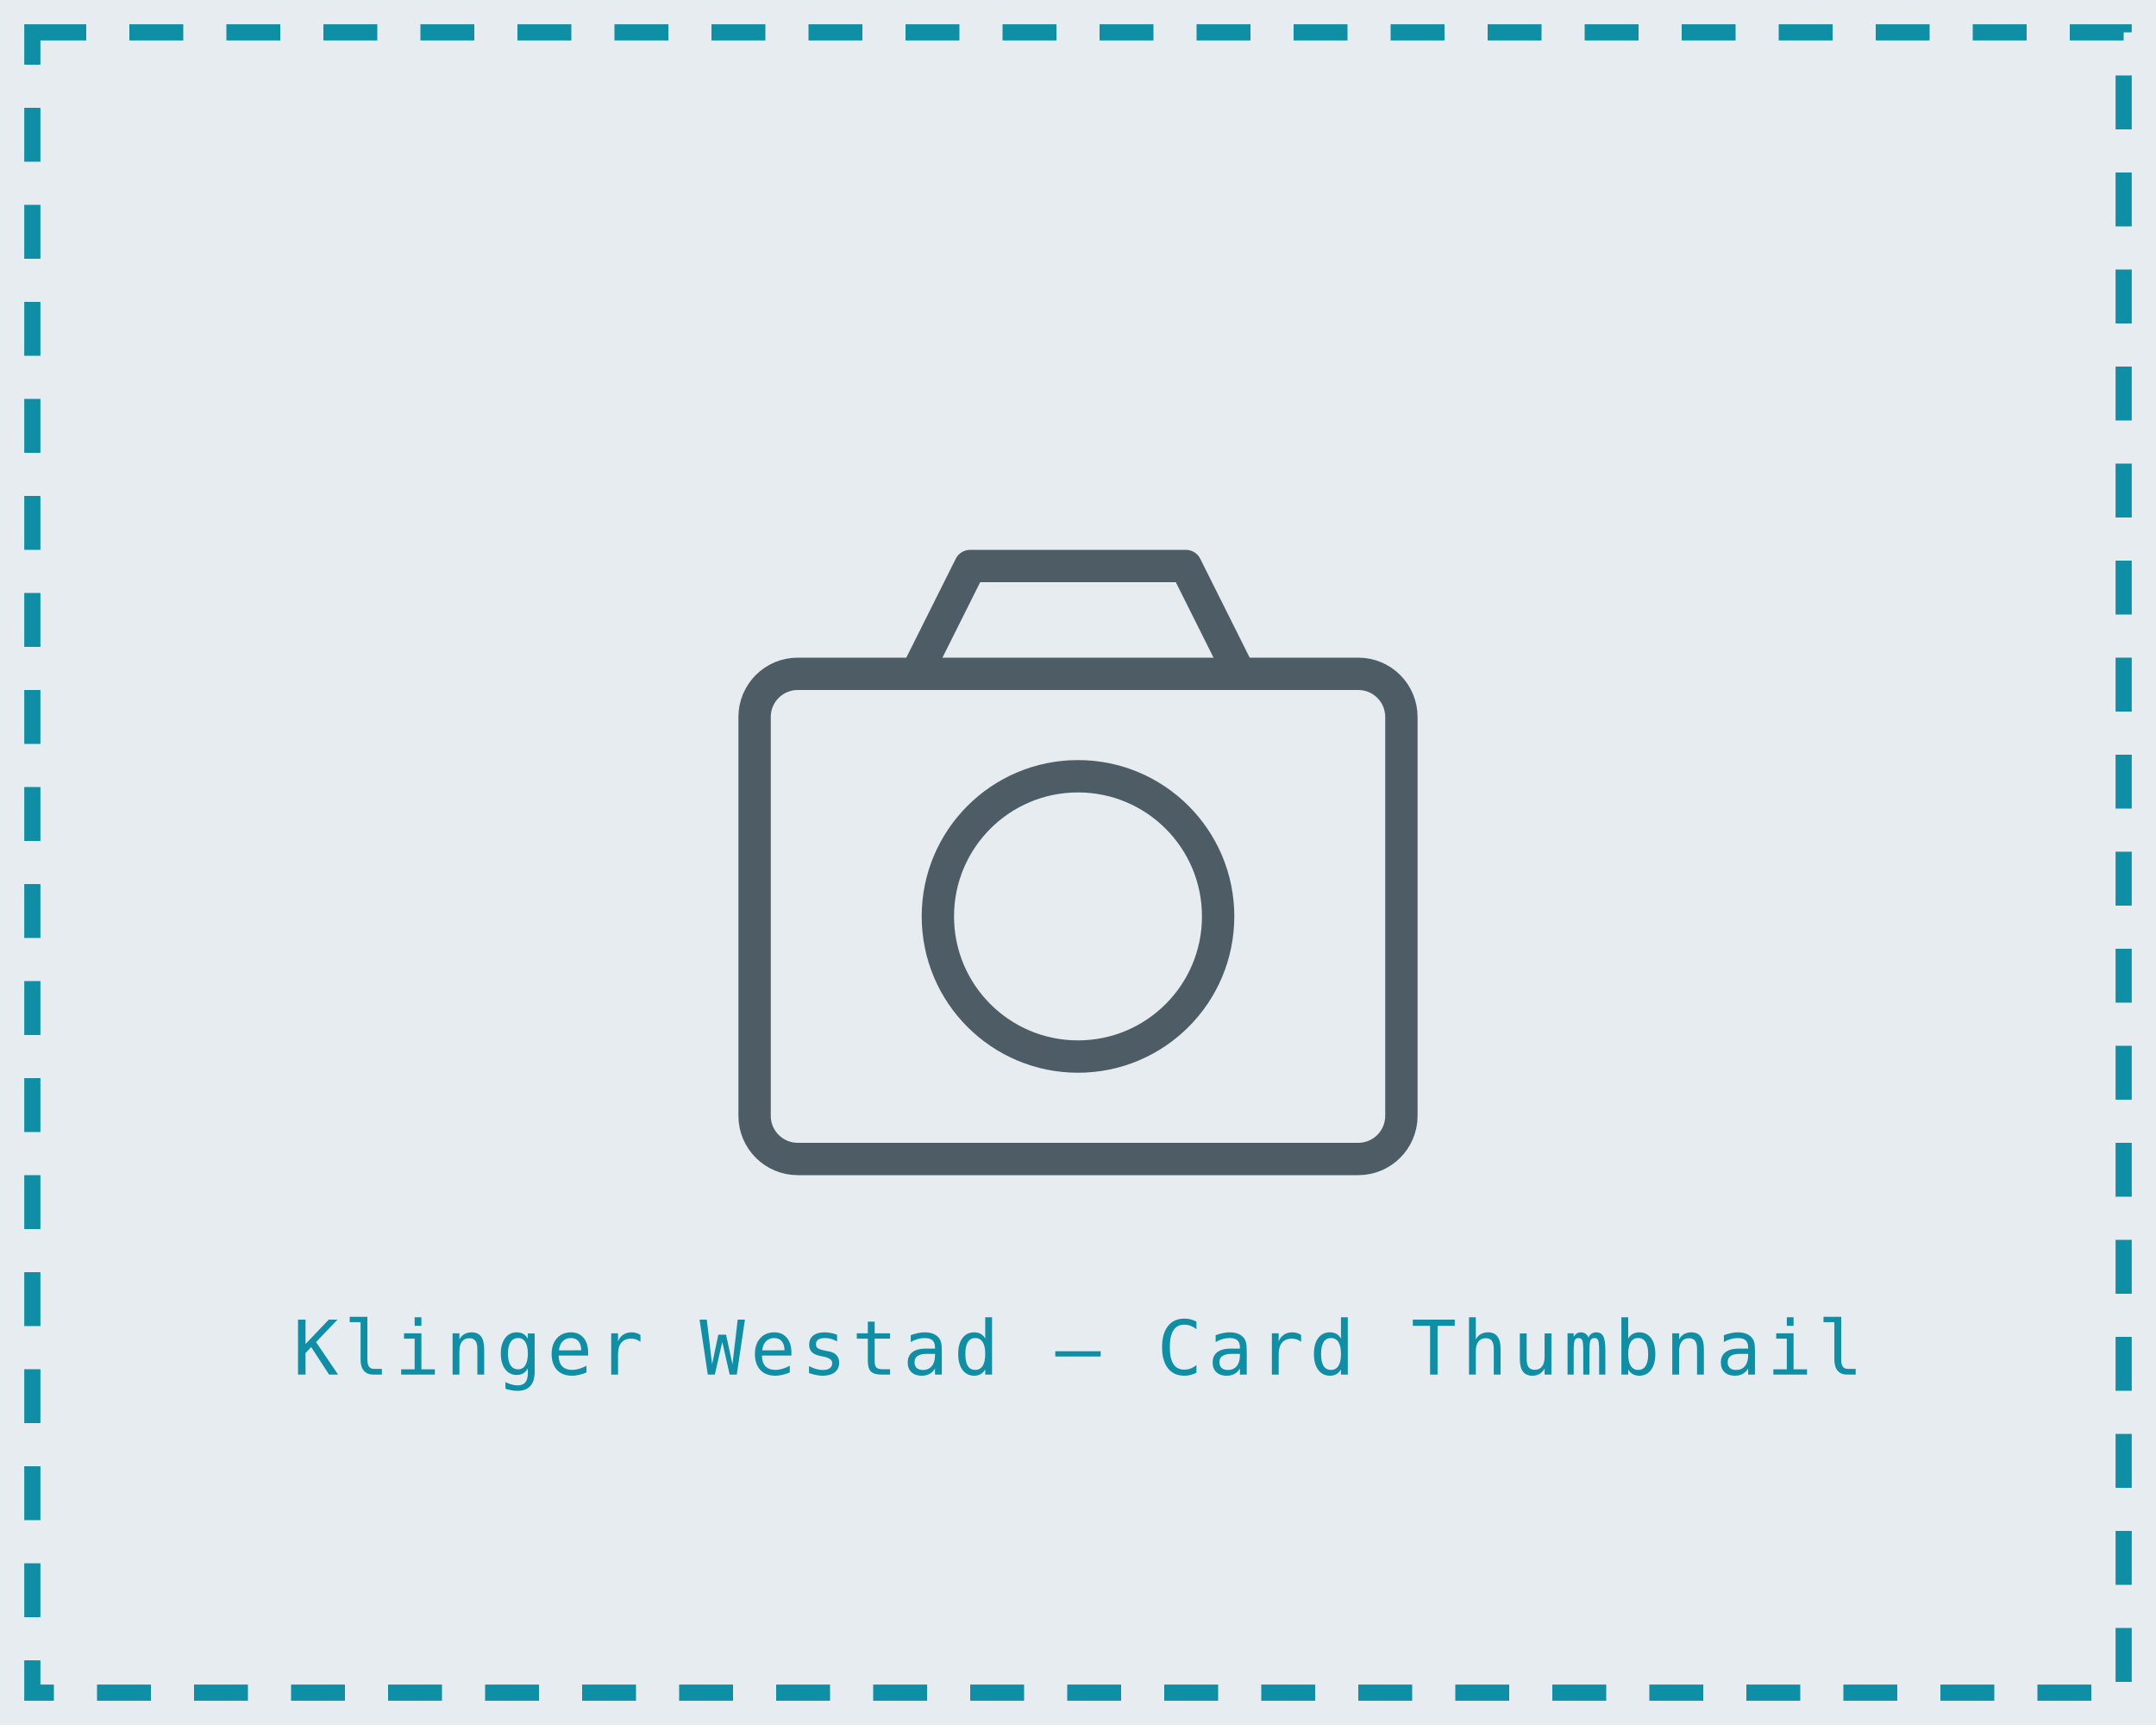
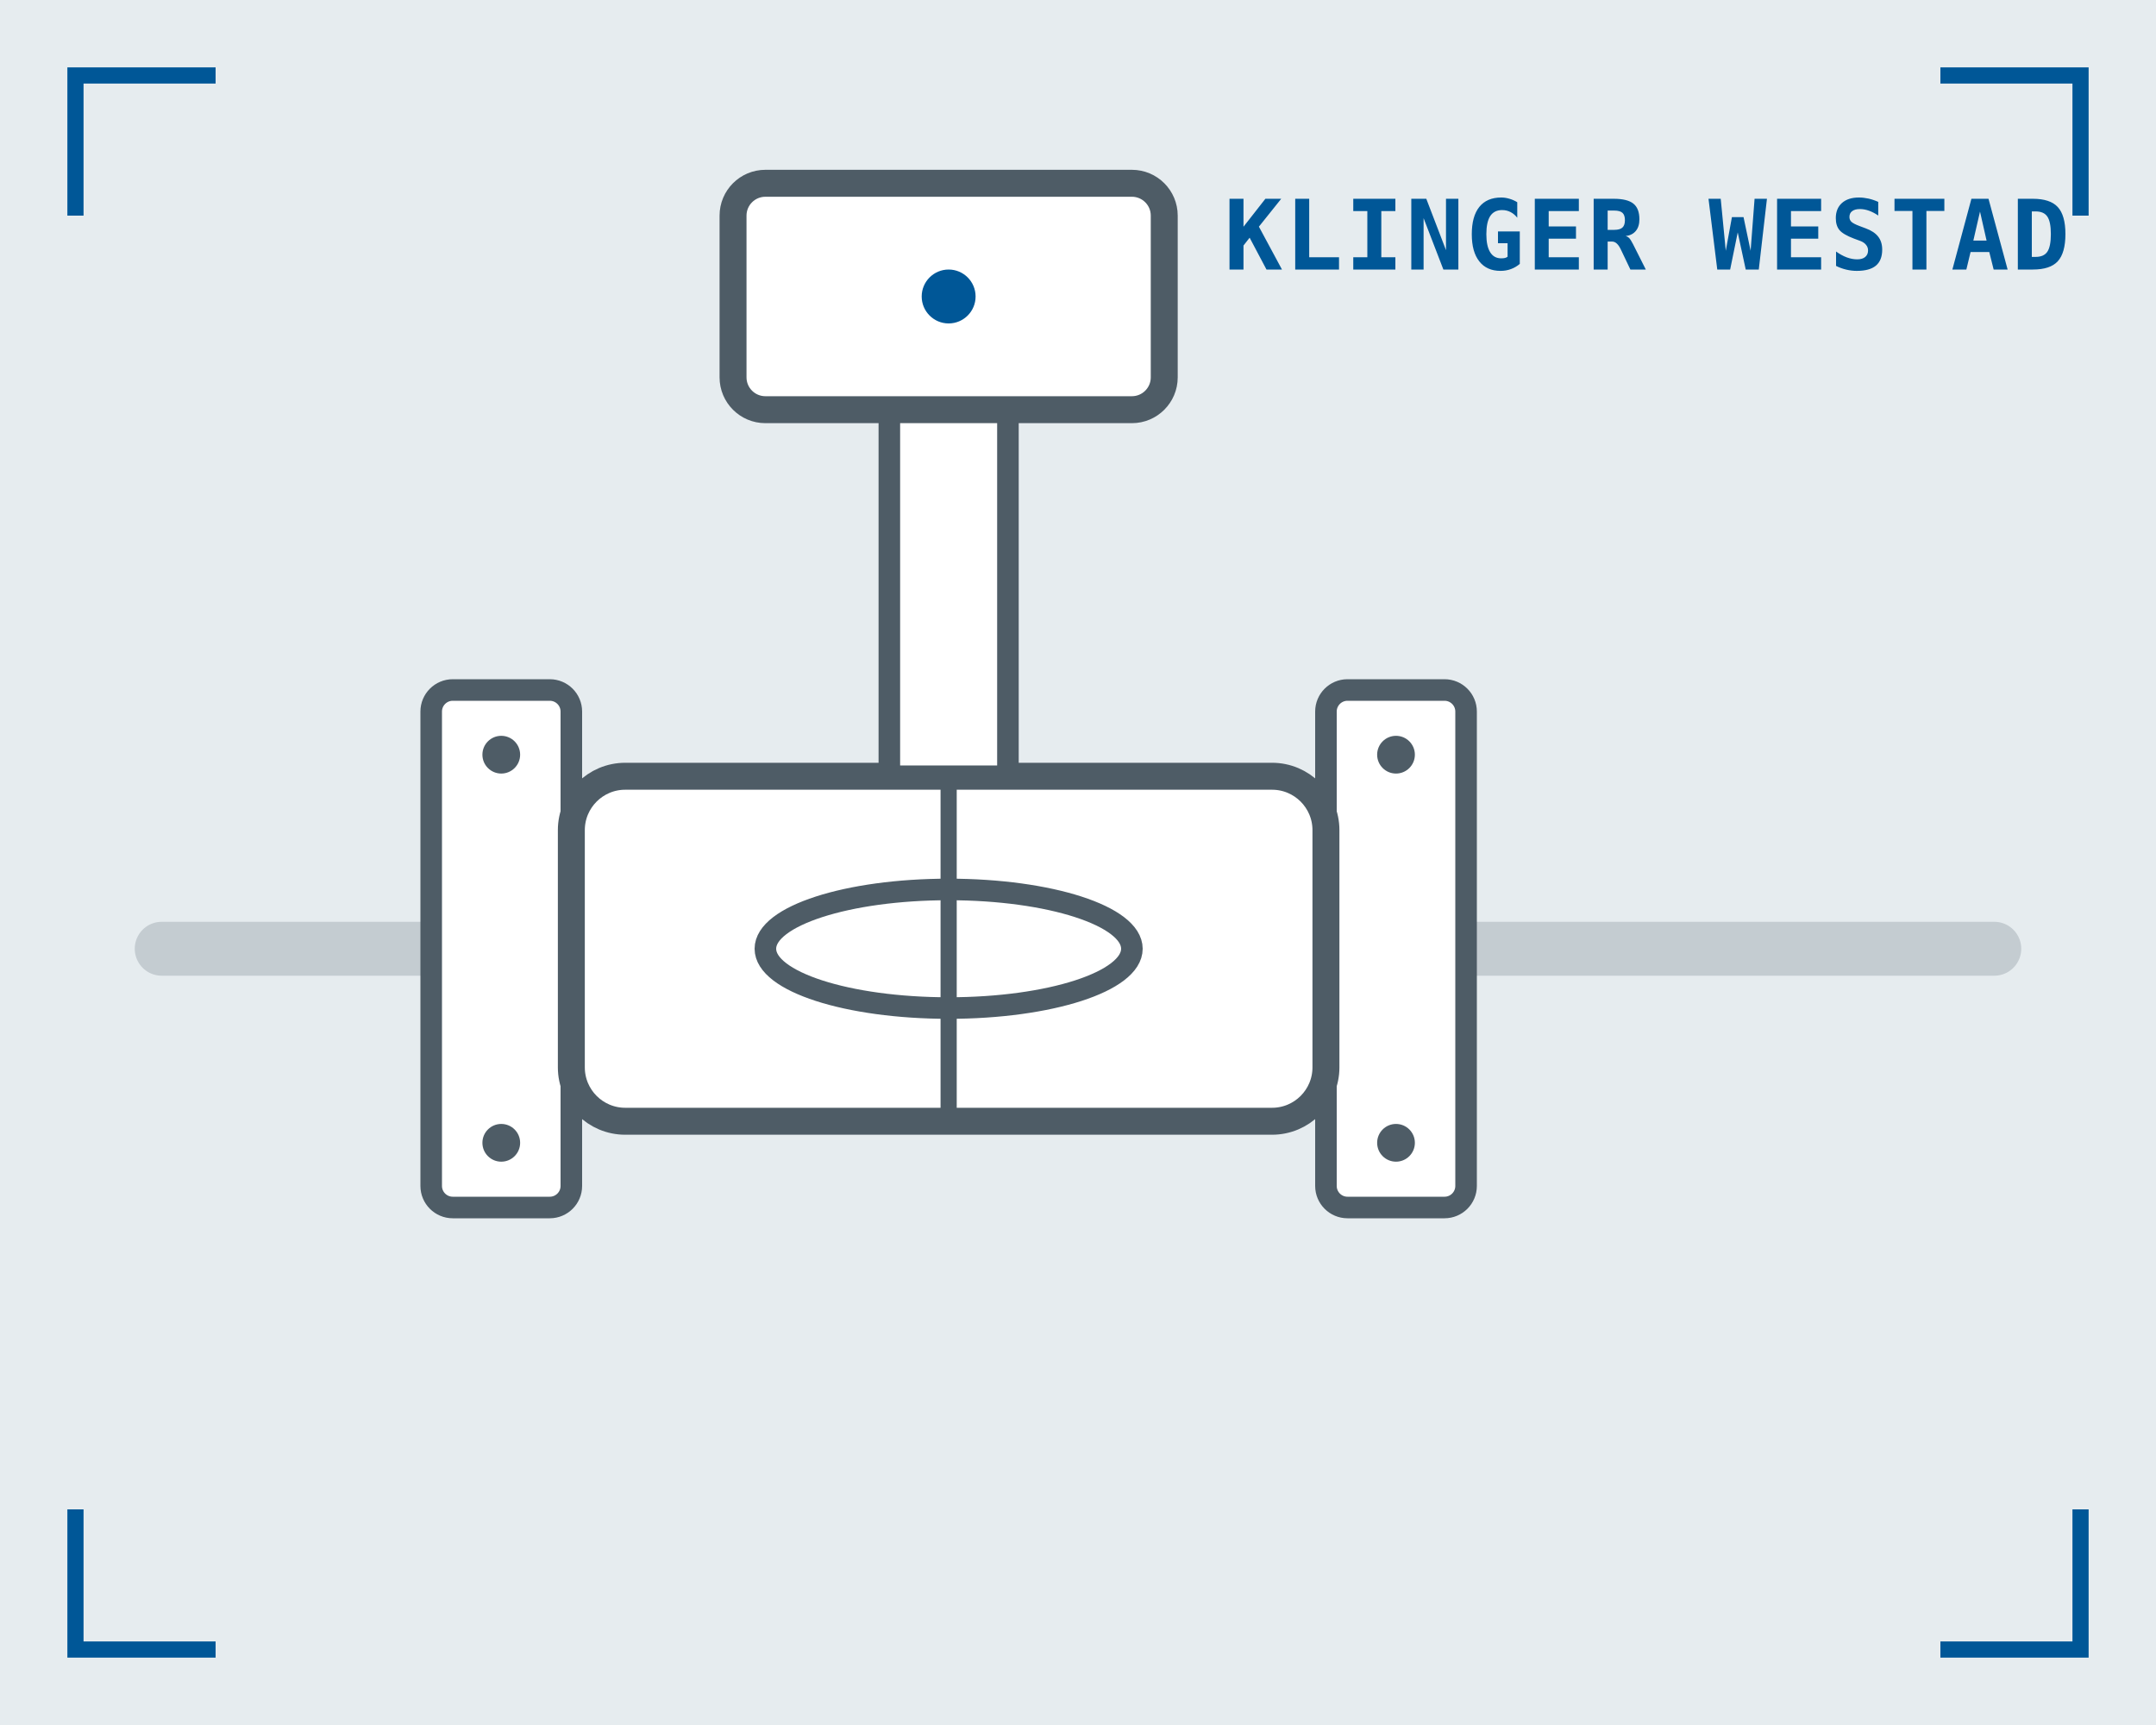
- <svg xmlns="http://www.w3.org/2000/svg" viewBox="0 0 400 320">
+ <svg xmlns="http://www.w3.org/2000/svg" viewBox="0 0 400 320" role="img" aria-label="Generic cryogenic butterfly valve illustration — Klinger Westad">
  <rect width="400" height="320" fill="#E6ECEF" />
-   <rect x="6" y="6" width="388" height="308" fill="none" stroke="#0E8FA6" stroke-width="3" stroke-dasharray="10 8" />
-   <g fill="none" stroke="#4E5C66" stroke-width="6" stroke-linecap="round" stroke-linejoin="round">
-     <rect x="140" y="125" width="120" height="90" rx="8" />
-     <circle cx="200" cy="170" r="26" />
-     <path d="M170 125 l10 -20 h40 l10 20" />
+   <g stroke="#C4CCD1" stroke-width="10" stroke-linecap="round">
+     <line x1="30" y1="176" x2="80" y2="176" />
+     <line x1="272" y1="176" x2="370" y2="176" />
  </g>
-   <text x="200" y="255" font-family="IBM Plex Mono, monospace" font-size="14" letter-spacing="1" fill="#0E8FA6" text-anchor="middle">Klinger Westad — Card Thumbnail</text>
+   <g fill="#FFFFFF" stroke="#4E5C66" stroke-width="4" stroke-linejoin="round">
+     <rect x="80" y="128" width="26" height="96" rx="4" />
+     <rect x="246" y="128" width="26" height="96" rx="4" />
+   </g>
+   <g fill="#4E5C66">
+     <circle cx="93" cy="140" r="3.5" />
+     <circle cx="93" cy="212" r="3.5" />
+     <circle cx="259" cy="140" r="3.5" />
+     <circle cx="259" cy="212" r="3.5" />
+   </g>
+   <rect x="106" y="144" width="140" height="64" rx="10" fill="#FFFFFF" stroke="#4E5C66" stroke-width="5" />
+   <ellipse cx="176" cy="176" rx="34" ry="11" fill="none" stroke="#4E5C66" stroke-width="4" />
+   <line x1="176" y1="144" x2="176" y2="208" stroke="#4E5C66" stroke-width="3" />
+   <rect x="165" y="76" width="22" height="68" fill="#FFFFFF" stroke="#4E5C66" stroke-width="4" />
+   <rect x="136" y="34" width="80" height="42" rx="6" fill="#FFFFFF" stroke="#4E5C66" stroke-width="5" />
+   <circle cx="176" cy="55" r="5" fill="#005797" />
+   <g fill="none" stroke="#005797" stroke-width="3">
+     <path d="M14 40 V14 H40" />
+     <path d="M360 14 H386 V40" />
+     <path d="M386 280 V306 H360" />
+     <path d="M40 306 H14 V280" />
+   </g>
+   <text x="384" y="50" font-family="IBM Plex Mono, monospace" font-size="18" font-weight="700" letter-spacing="0.4" fill="#005797" text-anchor="end">KLINGER WESTAD</text>
</svg>
